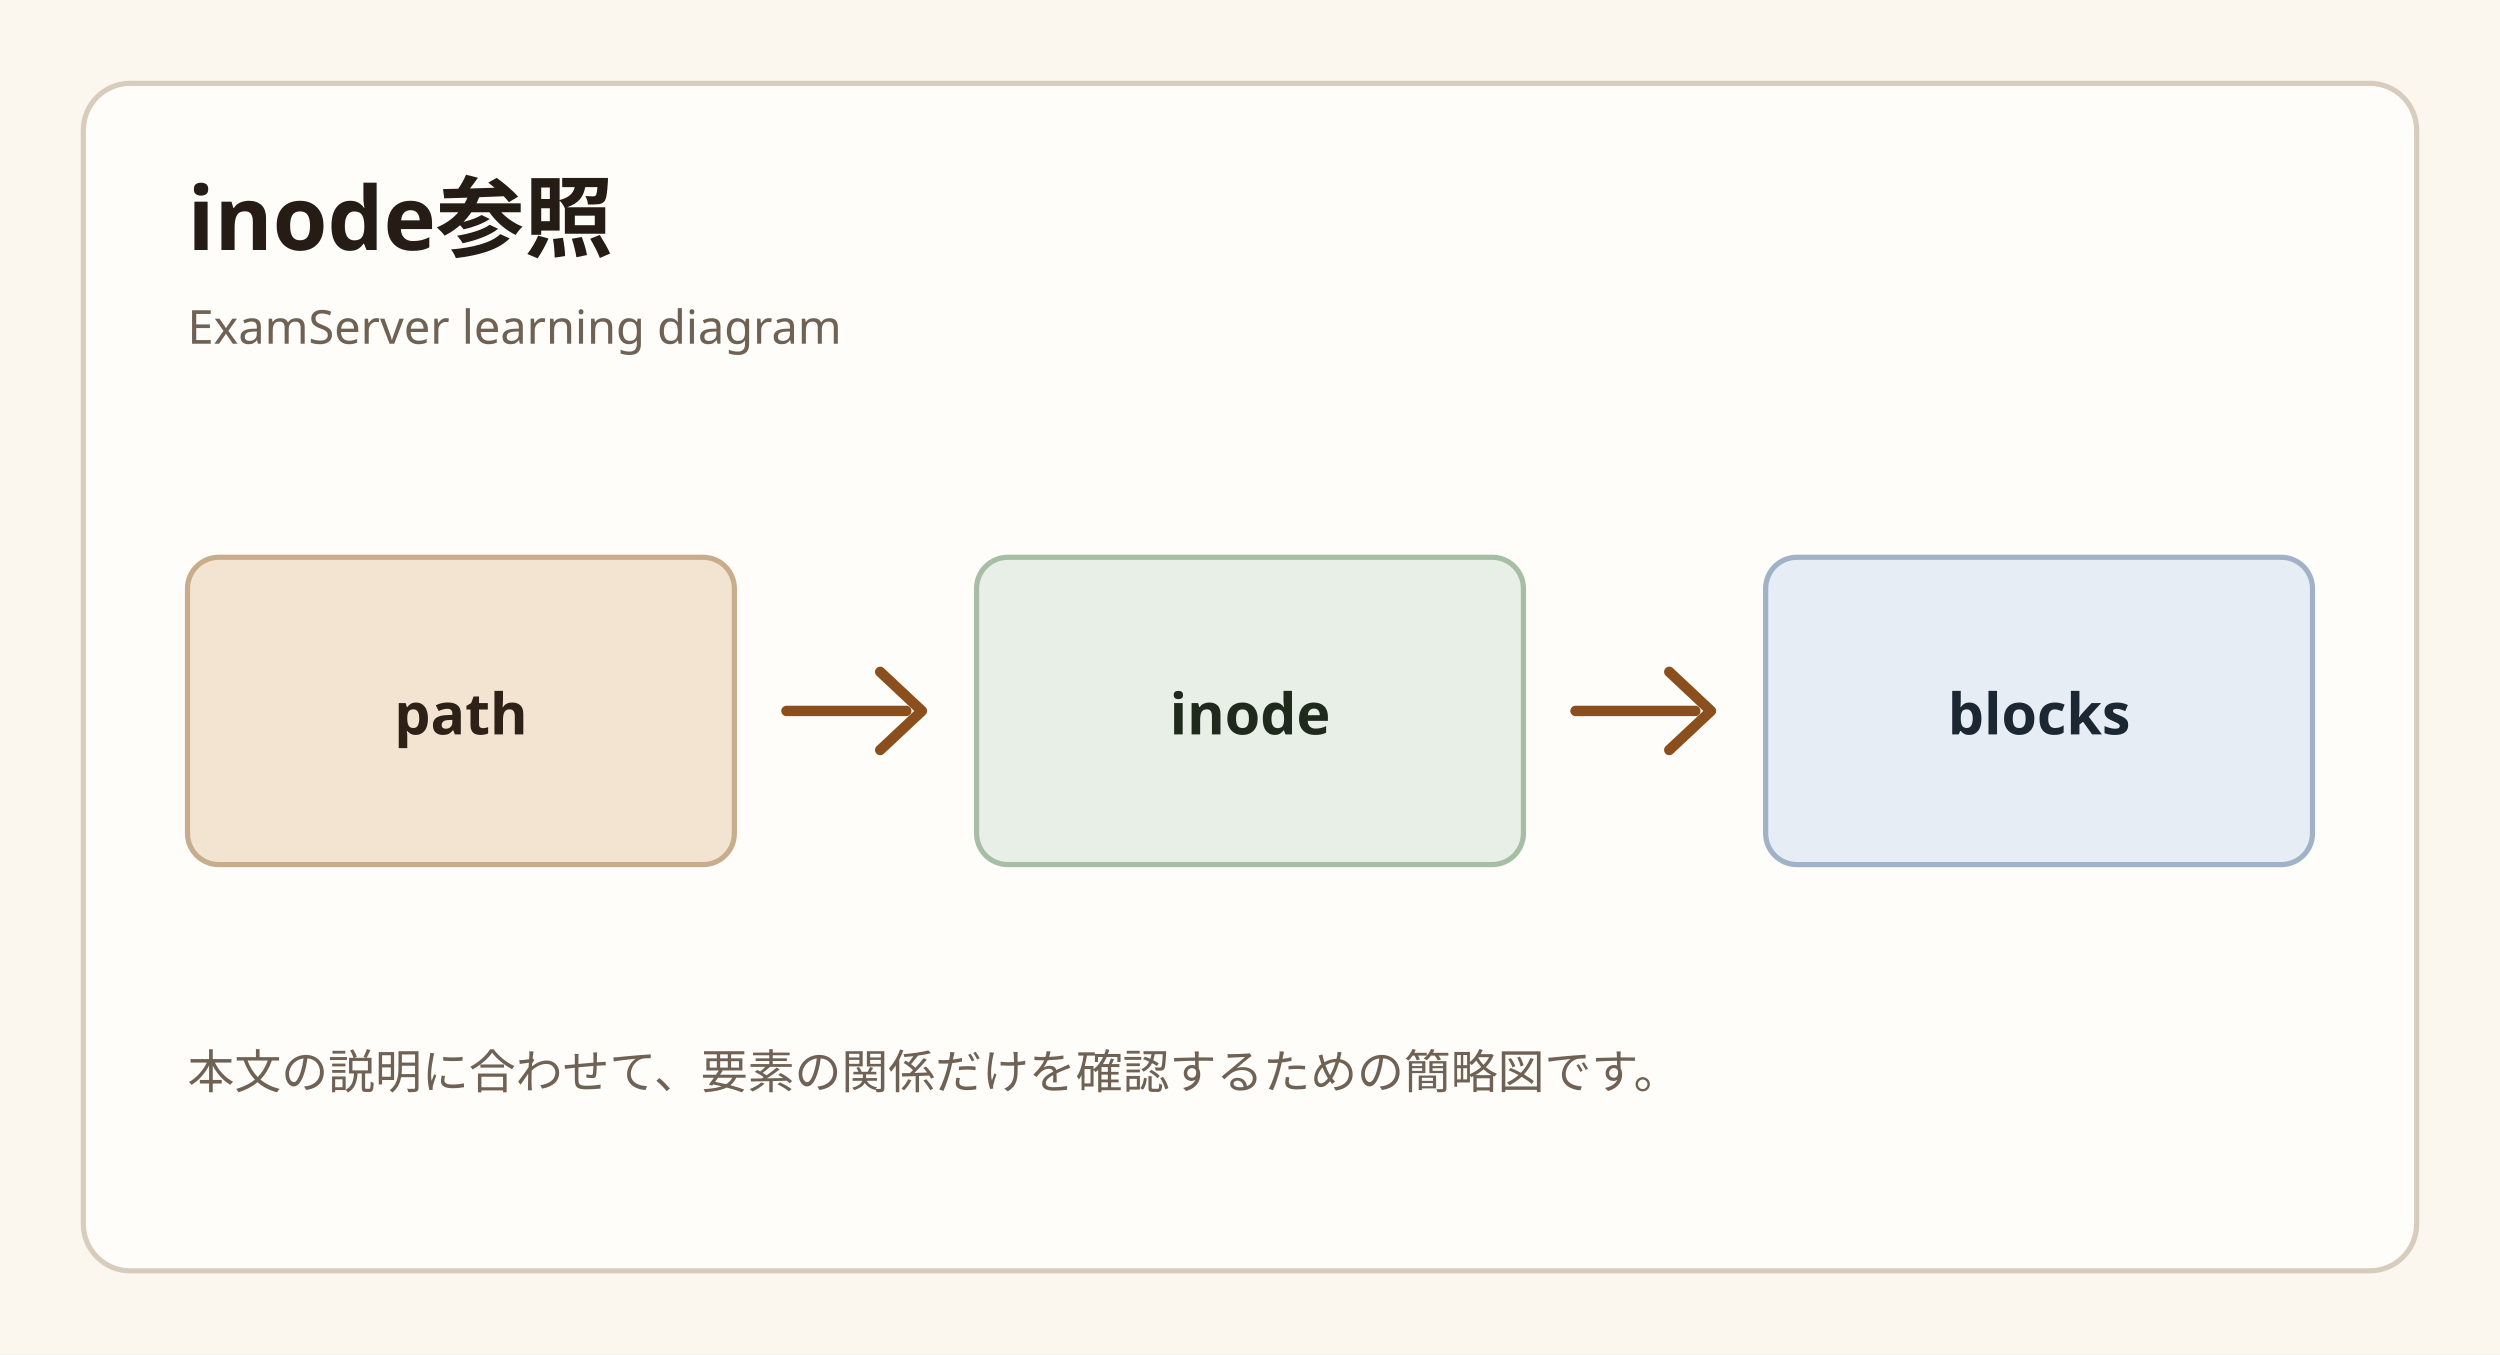
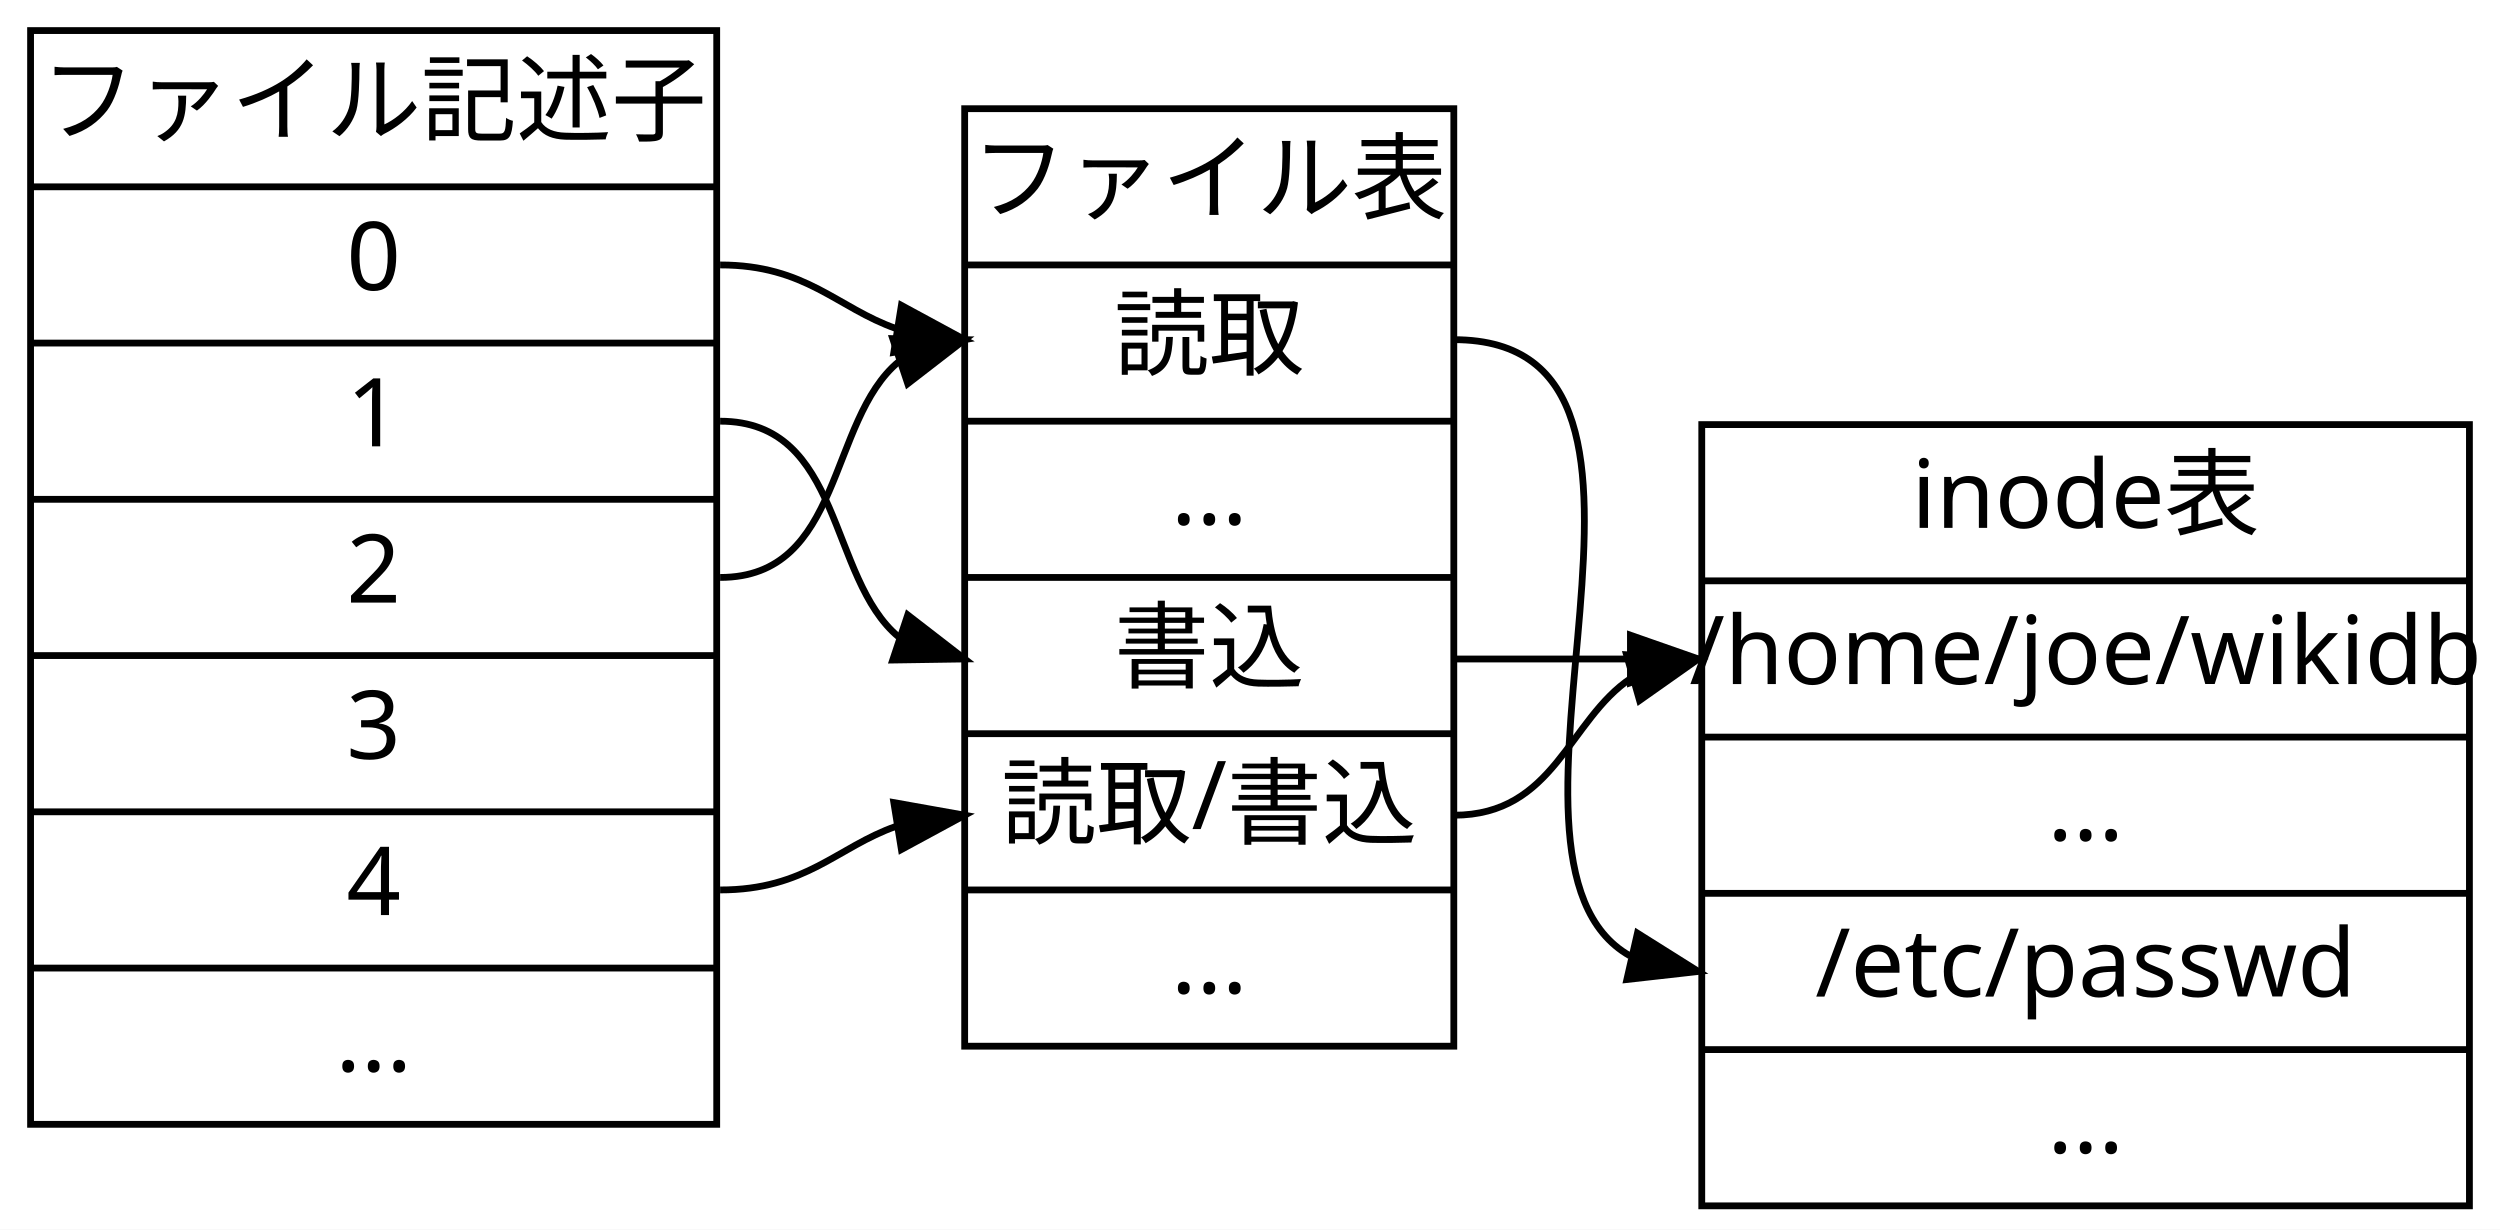
- <svg xmlns="http://www.w3.org/2000/svg" width="960" height="520" viewBox="0 0 960 520" role="img" aria-labelledby="title desc">
-   <rect width="960" height="520" fill="#fbf7ef" />
-   <rect x="32" y="32" width="896" height="456" rx="18" fill="#fffdfa" stroke="#d8cdbd" stroke-width="2" />
-   <text x="72" y="96" font-family="system-ui, sans-serif" font-size="34" font-weight="700" fill="#241c15">inode参照</text>
-   <text x="72" y="132" font-family="system-ui, sans-serif" font-size="18" fill="#6f6255">ExamServer learning diagram</text>
-   <g font-family="system-ui, sans-serif" font-size="22" font-weight="700" text-anchor="middle">
-     <rect x="72" y="214" width="210" height="118" rx="12" fill="#f2e4d1" stroke="#c8ad8d" stroke-width="2" />
-     <text x="177" y="282" fill="#2e2118">path</text>
-     <rect x="375" y="214" width="210" height="118" rx="12" fill="#e8efe6" stroke="#a6bea3" stroke-width="2" />
-     <text x="480" y="282" fill="#1f2a1d">inode</text>
-     <rect x="678" y="214" width="210" height="118" rx="12" fill="#e7edf4" stroke="#9fb2c7" stroke-width="2" />
-     <text x="783" y="282" fill="#1b2733">blocks</text>
+ <svg xmlns="http://www.w3.org/2000/svg" width="368pt" height="181pt" viewBox="0.00 0.00 368.00 181.00">
+   <g id="graph0" class="graph" transform="scale(1 1) rotate(0) translate(4 177)">
+     <polygon fill="white" stroke="none" points="-4,4 -4,-177 364,-177 364,4 -4,4" />
+     <g id="node1" class="node">
+       <polygon fill="none" stroke="black" points="0.5,-11.5 0.5,-172.5 101.5,-172.5 101.5,-11.5 0.5,-11.5" />
+       <text text-anchor="middle" x="51" y="-157.3" font-family="Noto Sans JP, sans-serif" font-size="14.00">ファイル記述子</text>
+       <polyline fill="none" stroke="black" points="0.5,-149.5 101.5,-149.5 " />
+       <text text-anchor="middle" x="51" y="-134.3" font-family="Noto Sans JP, sans-serif" font-size="14.00">0</text>
+       <polyline fill="none" stroke="black" points="0.5,-126.5 101.5,-126.5 " />
+       <text text-anchor="middle" x="51" y="-111.3" font-family="Noto Sans JP, sans-serif" font-size="14.00">1</text>
+       <polyline fill="none" stroke="black" points="0.5,-103.5 101.5,-103.5 " />
+       <text text-anchor="middle" x="51" y="-88.3" font-family="Noto Sans JP, sans-serif" font-size="14.00">2</text>
+       <polyline fill="none" stroke="black" points="0.5,-80.5 101.5,-80.5 " />
+       <text text-anchor="middle" x="51" y="-65.3" font-family="Noto Sans JP, sans-serif" font-size="14.00">3</text>
+       <polyline fill="none" stroke="black" points="0.5,-57.5 101.5,-57.5 " />
+       <text text-anchor="middle" x="51" y="-42.3" font-family="Noto Sans JP, sans-serif" font-size="14.00">4</text>
+       <polyline fill="none" stroke="black" points="0.5,-34.5 101.5,-34.5 " />
+       <text text-anchor="middle" x="51" y="-19.3" font-family="Noto Sans JP, sans-serif" font-size="14.00">...</text>
+     </g>
+     <g id="node2" class="node">
+       <polygon fill="none" stroke="black" points="138,-23 138,-161 210,-161 210,-23 138,-23" />
+       <text text-anchor="middle" x="174" y="-145.8" font-family="Noto Sans JP, sans-serif" font-size="14.00">ファイル表</text>
+       <polyline fill="none" stroke="black" points="138,-138 210,-138 " />
+       <text text-anchor="middle" x="174" y="-122.8" font-family="Noto Sans JP, sans-serif" font-size="14.00">読取</text>
+       <polyline fill="none" stroke="black" points="138,-115 210,-115 " />
+       <text text-anchor="middle" x="174" y="-99.8" font-family="Noto Sans JP, sans-serif" font-size="14.00">...</text>
+       <polyline fill="none" stroke="black" points="138,-92 210,-92 " />
+       <text text-anchor="middle" x="174" y="-76.8" font-family="Noto Sans JP, sans-serif" font-size="14.00">書込</text>
+       <polyline fill="none" stroke="black" points="138,-69 210,-69 " />
+       <text text-anchor="middle" x="174" y="-53.8" font-family="Noto Sans JP, sans-serif" font-size="14.00">読取/書込</text>
+       <polyline fill="none" stroke="black" points="138,-46 210,-46 " />
+       <text text-anchor="middle" x="174" y="-30.8" font-family="Noto Sans JP, sans-serif" font-size="14.00">...</text>
+     </g>
+     <g id="edge1" class="edge">
+       <path fill="none" stroke="black" d="M102,-138C114.678,-138 119.207,-131.683 127.938,-128.623" />
+       <polygon fill="black" stroke="black" points="128.685,-132.048 138,-127 127.57,-125.137 128.685,-132.048" />
+     </g>
+     <g id="edge2" class="edge">
+       <path fill="none" stroke="black" d="M102,-115C120.131,-115 117.833,-91.894 128.303,-83.23" />
+       <polygon fill="black" stroke="black" points="129.619,-86.481 138,-80 127.406,-79.84 129.619,-86.481" />
+     </g>
+     <g id="edge3" class="edge">
+       <path fill="none" stroke="black" d="M102,-92C120.131,-92 117.833,-115.105 128.303,-123.77" />
+       <polygon fill="black" stroke="black" points="127.406,-127.16 138,-127 129.619,-120.519 127.406,-127.16" />
+     </g>
+     <g id="edge4" class="edge">
+       <path fill="none" stroke="black" d="M102,-46C114.678,-46 119.207,-52.317 127.938,-55.377" />
+       <polygon fill="black" stroke="black" points="127.57,-58.863 138,-57 128.685,-51.952 127.57,-58.863" />
+     </g>
+     <g id="node3" class="node">
+       <polygon fill="none" stroke="black" points="246.5,0.5 246.5,-114.5 359.5,-114.5 359.5,0.5 246.5,0.5" />
+       <text text-anchor="middle" x="303" y="-99.3" font-family="Noto Sans JP, sans-serif" font-size="14.00">inode表</text>
+       <polyline fill="none" stroke="black" points="246.5,-91.5 359.5,-91.5 " />
+       <text text-anchor="middle" x="303" y="-76.3" font-family="Noto Sans JP, sans-serif" font-size="14.00">/home/joe/wikidb</text>
+       <polyline fill="none" stroke="black" points="246.5,-68.5 359.5,-68.5 " />
+       <text text-anchor="middle" x="303" y="-53.3" font-family="Noto Sans JP, sans-serif" font-size="14.00">...</text>
+       <polyline fill="none" stroke="black" points="246.5,-45.5 359.5,-45.5 " />
+       <text text-anchor="middle" x="303" y="-30.3" font-family="Noto Sans JP, sans-serif" font-size="14.00">/etc/passwd</text>
+       <polyline fill="none" stroke="black" points="246.5,-22.5 359.5,-22.5 " />
+       <text text-anchor="middle" x="303" y="-7.3" font-family="Noto Sans JP, sans-serif" font-size="14.00">...</text>
+     </g>
+     <g id="edge5" class="edge">
+       <path fill="none" stroke="black" d="M210,-127C250.167,-127 210.696,-50.62 235.931,-36.299" />
+       <polygon fill="black" stroke="black" points="237.03,-39.638 246,-34 235.472,-32.814 237.03,-39.638" />
+     </g>
+     <g id="edge6" class="edge">
+       <path fill="none" stroke="black" d="M210,-80C222,-80 227.25,-80 235.875,-80" />
+       <polygon fill="black" stroke="black" points="236,-83.5 246,-80 236,-76.5 236,-83.5" />
+     </g>
+     <g id="edge7" class="edge">
+       <path fill="none" stroke="black" d="M210,-57C224.833,-57 226.874,-71.038 236.11,-77.18" />
+       <polygon fill="black" stroke="black" points="235.424,-80.623 246,-80 237.343,-73.892 235.424,-80.623" />
+     </g>
  </g>
-   <g fill="none" stroke="#8a4f1d" stroke-width="4" stroke-linecap="round" stroke-linejoin="round">
-     <path d="M302 273h46" />
-     <path d="M338 258l16 15-16 15" />
-     <path d="M605 273h46" />
-     <path d="M641 258l16 15-16 15" />
-   </g>
-   <text x="72" y="418" font-family="system-ui, sans-serif" font-size="18" fill="#6f6255">本文の説明に合わせて、要素の関係だけを確認するための簡略図です。</text>
</svg>
